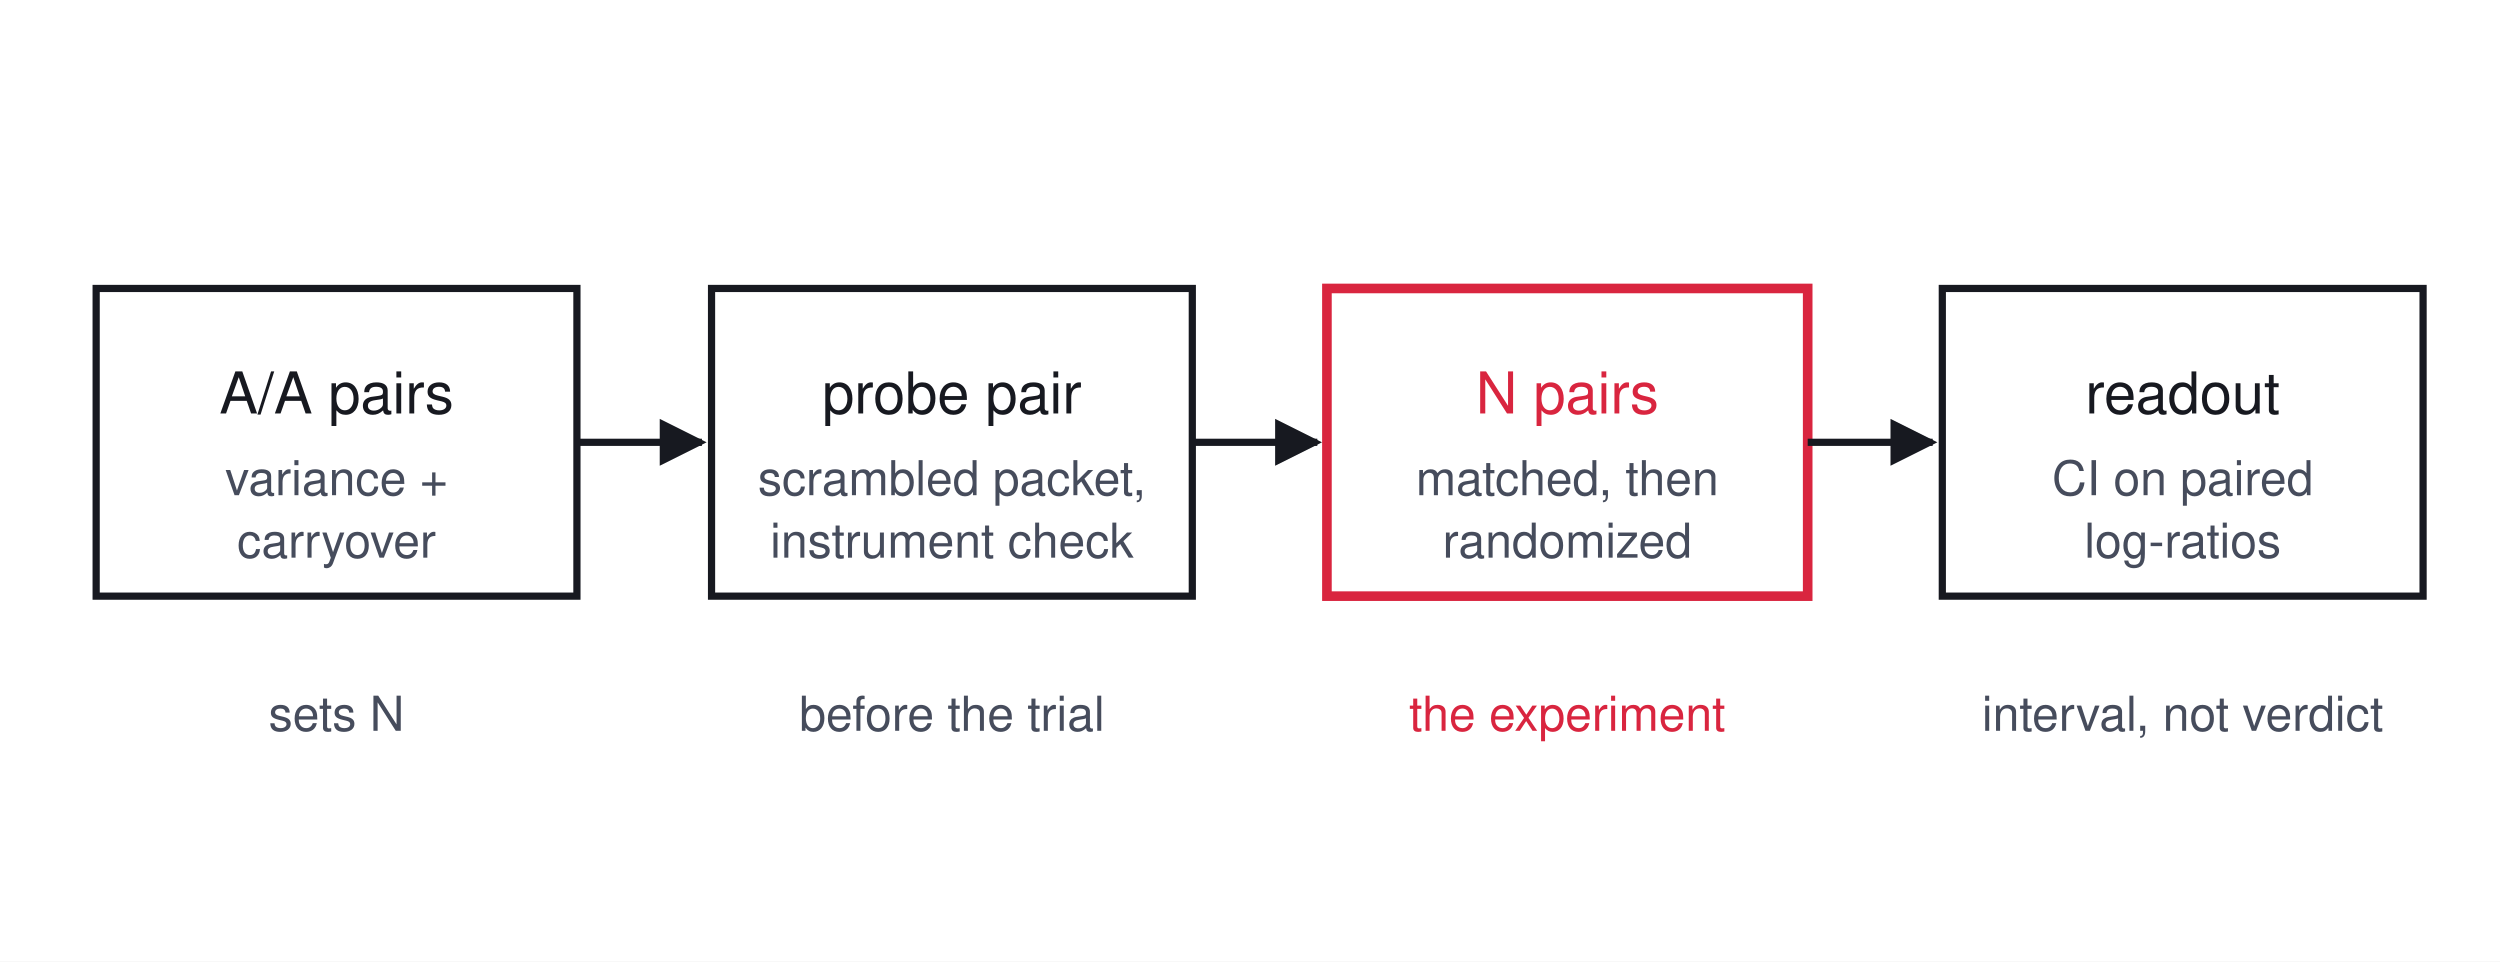
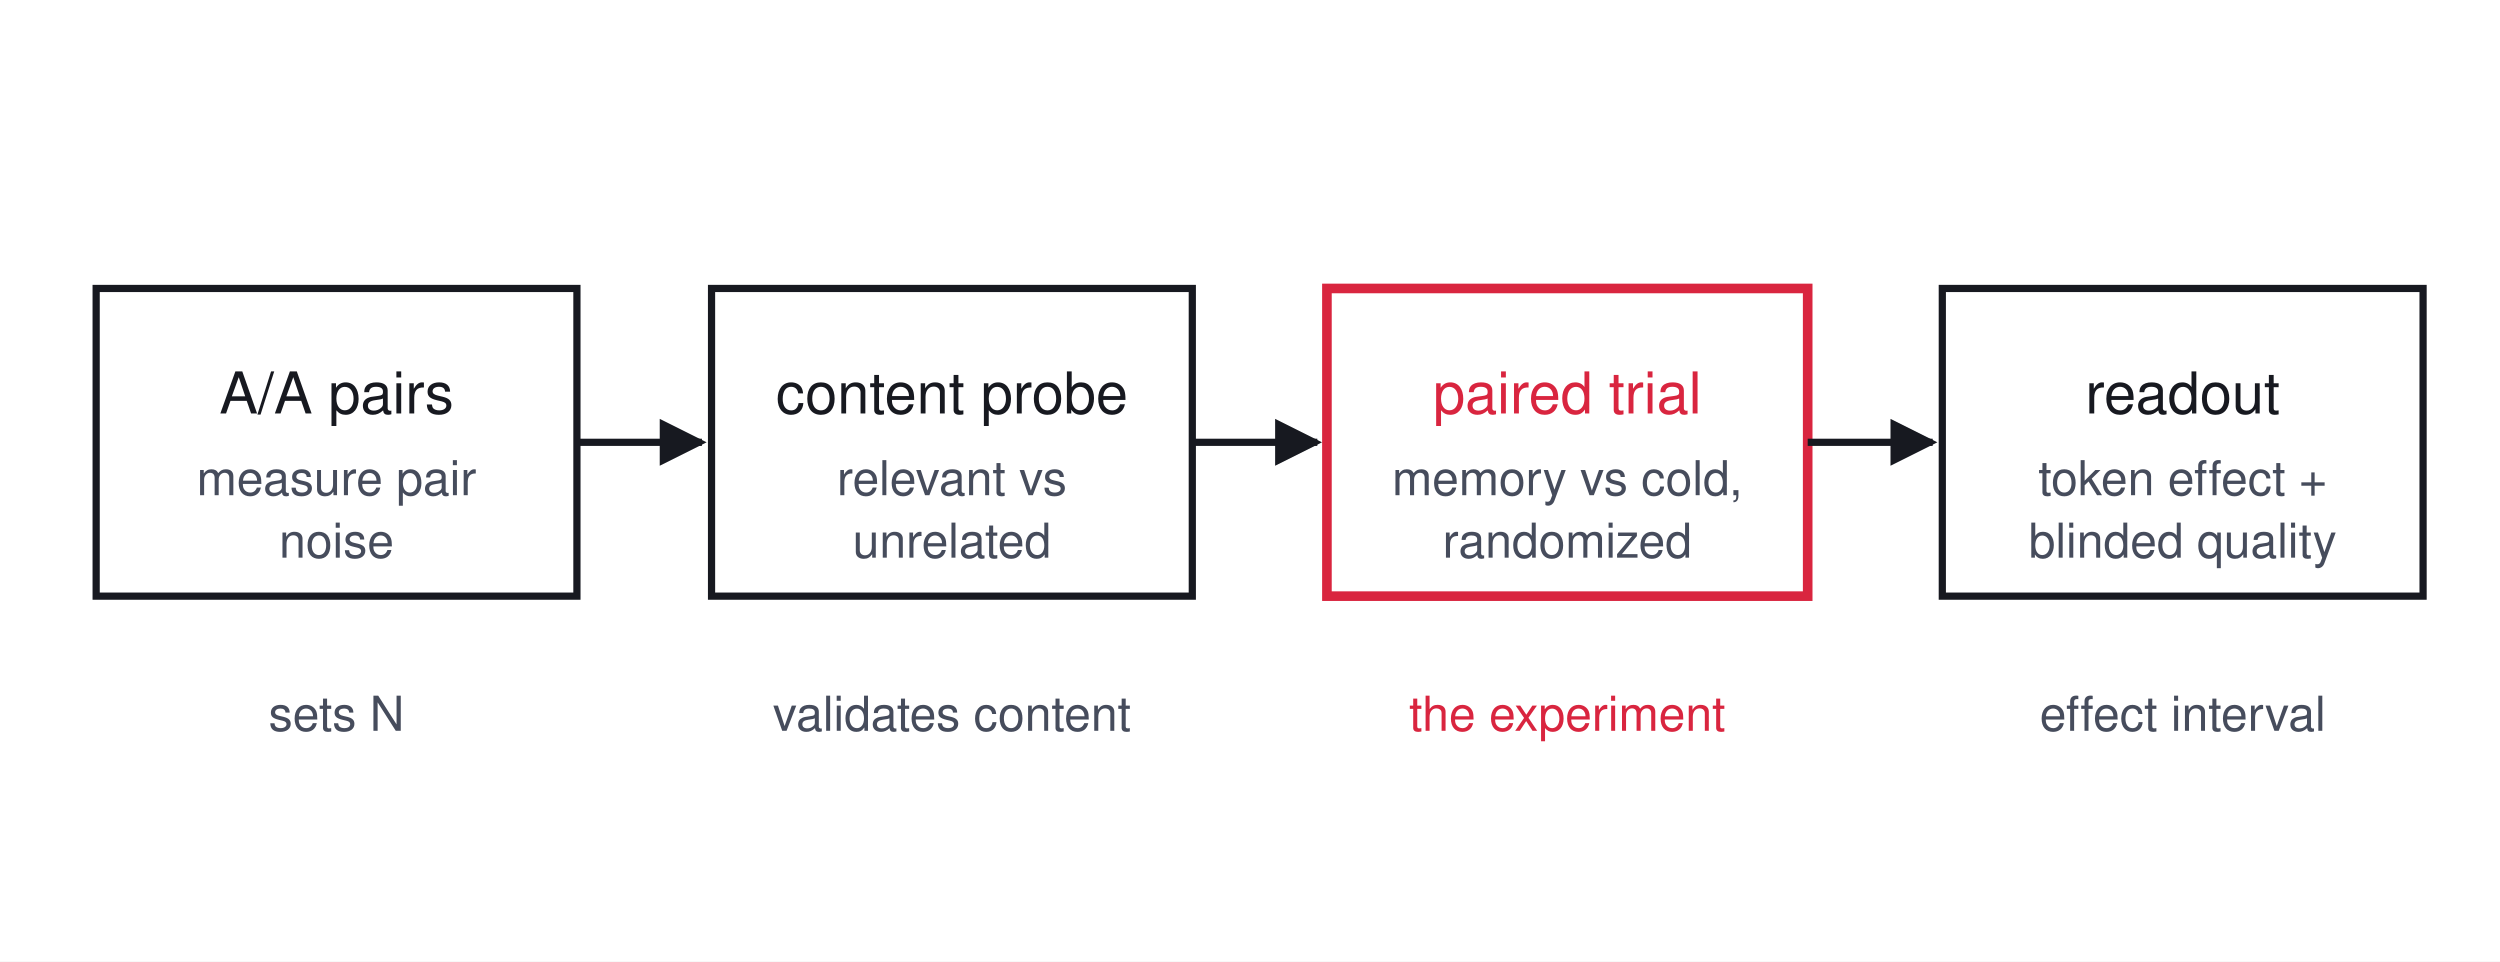
<svg xmlns="http://www.w3.org/2000/svg" viewBox="0 0 520 200" width="520" height="200" role="img">
  <rect x="0" y="0" width="520" height="200" fill="#ffffff" />
  <defs>
    <marker id="des-ink" viewBox="0 0 10 10" refX="9" refY="5" markerWidth="6.5" markerHeight="6.5" orient="auto">
      <path d="M0,0 L10,5 L0,10 z" fill="#171920" />
    </marker>
  </defs>
  <rect x="20" y="60" width="100" height="64" fill="none" stroke="#171920" stroke-width="1.5" />
  <text x="70" y="86" font-family="ui-monospace, GeistMonoVariableVF, Helvetica, monospace" font-size="12" fill="#171920" text-anchor="middle">A/A pairs</text>
-   <text x="70" y="103" font-family="ui-monospace, GeistMonoVariableVF, Helvetica, monospace" font-size="10" fill="#464c5c" text-anchor="middle">variance +</text>
-   <text x="70" y="116" font-family="ui-monospace, GeistMonoVariableVF, Helvetica, monospace" font-size="10" fill="#464c5c" text-anchor="middle">carryover</text>
-   <line x1="120" y1="92" x2="146" y2="92" stroke="#171920" stroke-width="1.5" marker-end="url(#des-ink)" />
+   <text x="70" y="103" font-family="ui-monospace, GeistMonoVariableVF, Helvetica, monospace" font-size="10" fill="#464c5c" text-anchor="middle">measure pair</text>
+   <text x="70" y="116" font-family="ui-monospace, GeistMonoVariableVF, Helvetica, monospace" font-size="10" fill="#464c5c" text-anchor="middle">noise</text>
+   <text x="70" y="152" font-family="ui-monospace, GeistMonoVariableVF, Helvetica, monospace" font-size="10" fill="#464c5c" text-anchor="middle">sets N</text>
+   <line x1="120" y1="92" x2="146" y2="92" stroke="#171920" stroke-width="1.5" fill="none" marker-end="url(#des-ink)" />
  <rect x="148" y="60" width="100" height="64" fill="none" stroke="#171920" stroke-width="1.5" />
-   <text x="198" y="86" font-family="ui-monospace, GeistMonoVariableVF, Helvetica, monospace" font-size="12" fill="#171920" text-anchor="middle">probe pair</text>
-   <text x="198" y="103" font-family="ui-monospace, GeistMonoVariableVF, Helvetica, monospace" font-size="10" fill="#464c5c" text-anchor="middle">scrambled packet,</text>
-   <text x="198" y="116" font-family="ui-monospace, GeistMonoVariableVF, Helvetica, monospace" font-size="10" fill="#464c5c" text-anchor="middle">instrument check</text>
-   <line x1="248" y1="92" x2="274" y2="92" stroke="#171920" stroke-width="1.5" marker-end="url(#des-ink)" />
+   <text x="198" y="86" font-family="ui-monospace, GeistMonoVariableVF, Helvetica, monospace" font-size="12" fill="#171920" text-anchor="middle">content probe</text>
+   <text x="198" y="103" font-family="ui-monospace, GeistMonoVariableVF, Helvetica, monospace" font-size="10" fill="#464c5c" text-anchor="middle">relevant vs</text>
+   <text x="198" y="116" font-family="ui-monospace, GeistMonoVariableVF, Helvetica, monospace" font-size="10" fill="#464c5c" text-anchor="middle">unrelated</text>
+   <text x="198" y="152" font-family="ui-monospace, GeistMonoVariableVF, Helvetica, monospace" font-size="10" fill="#464c5c" text-anchor="middle">validates content</text>
+   <line x1="248" y1="92" x2="274" y2="92" stroke="#171920" stroke-width="1.5" fill="none" marker-end="url(#des-ink)" />
  <rect x="276" y="60" width="100" height="64" fill="none" stroke="#d9253f" stroke-width="2" />
-   <text x="326" y="86" font-family="ui-monospace, GeistMonoVariableVF, Helvetica, monospace" font-size="12" fill="#d9253f" text-anchor="middle">N pairs</text>
-   <text x="326" y="103" font-family="ui-monospace, GeistMonoVariableVF, Helvetica, monospace" font-size="10" fill="#464c5c" text-anchor="middle">matched, then</text>
+   <text x="326" y="86" font-family="ui-monospace, GeistMonoVariableVF, Helvetica, monospace" font-size="12" fill="#d9253f" text-anchor="middle">paired trial</text>
+   <text x="326" y="103" font-family="ui-monospace, GeistMonoVariableVF, Helvetica, monospace" font-size="10" fill="#464c5c" text-anchor="middle">memory vs cold,</text>
  <text x="326" y="116" font-family="ui-monospace, GeistMonoVariableVF, Helvetica, monospace" font-size="10" fill="#464c5c" text-anchor="middle">randomized</text>
-   <line x1="376" y1="92" x2="402" y2="92" stroke="#171920" stroke-width="1.5" marker-end="url(#des-ink)" />
+   <text x="326" y="152" font-family="ui-monospace, GeistMonoVariableVF, Helvetica, monospace" font-size="10" fill="#d9253f" text-anchor="middle">the experiment</text>
+   <line x1="376" y1="92" x2="402" y2="92" stroke="#171920" stroke-width="1.5" fill="none" marker-end="url(#des-ink)" />
  <rect x="404" y="60" width="100" height="64" fill="none" stroke="#171920" stroke-width="1.5" />
  <text x="454" y="86" font-family="ui-monospace, GeistMonoVariableVF, Helvetica, monospace" font-size="12" fill="#171920" text-anchor="middle">readout</text>
-   <text x="454" y="103" font-family="ui-monospace, GeistMonoVariableVF, Helvetica, monospace" font-size="10" fill="#464c5c" text-anchor="middle">CI on paired</text>
-   <text x="454" y="116" font-family="ui-monospace, GeistMonoVariableVF, Helvetica, monospace" font-size="10" fill="#464c5c" text-anchor="middle">log-ratios</text>
-   <text x="70" y="152" font-family="ui-monospace, GeistMonoVariableVF, Helvetica, monospace" font-size="10" fill="#464c5c" text-anchor="middle">sets N</text>
-   <text x="198" y="152" font-family="ui-monospace, GeistMonoVariableVF, Helvetica, monospace" font-size="10" fill="#464c5c" text-anchor="middle">before the trial</text>
-   <text x="326" y="152" font-family="ui-monospace, GeistMonoVariableVF, Helvetica, monospace" font-size="10" fill="#d9253f" text-anchor="middle">the experiment</text>
-   <text x="454" y="152" font-family="ui-monospace, GeistMonoVariableVF, Helvetica, monospace" font-size="10" fill="#464c5c" text-anchor="middle">interval, not verdict</text>
+   <text x="454" y="103" font-family="ui-monospace, GeistMonoVariableVF, Helvetica, monospace" font-size="10" fill="#464c5c" text-anchor="middle">token effect +</text>
+   <text x="454" y="116" font-family="ui-monospace, GeistMonoVariableVF, Helvetica, monospace" font-size="10" fill="#464c5c" text-anchor="middle">blinded quality</text>
+   <text x="454" y="152" font-family="ui-monospace, GeistMonoVariableVF, Helvetica, monospace" font-size="10" fill="#464c5c" text-anchor="middle">effect interval</text>
</svg>
